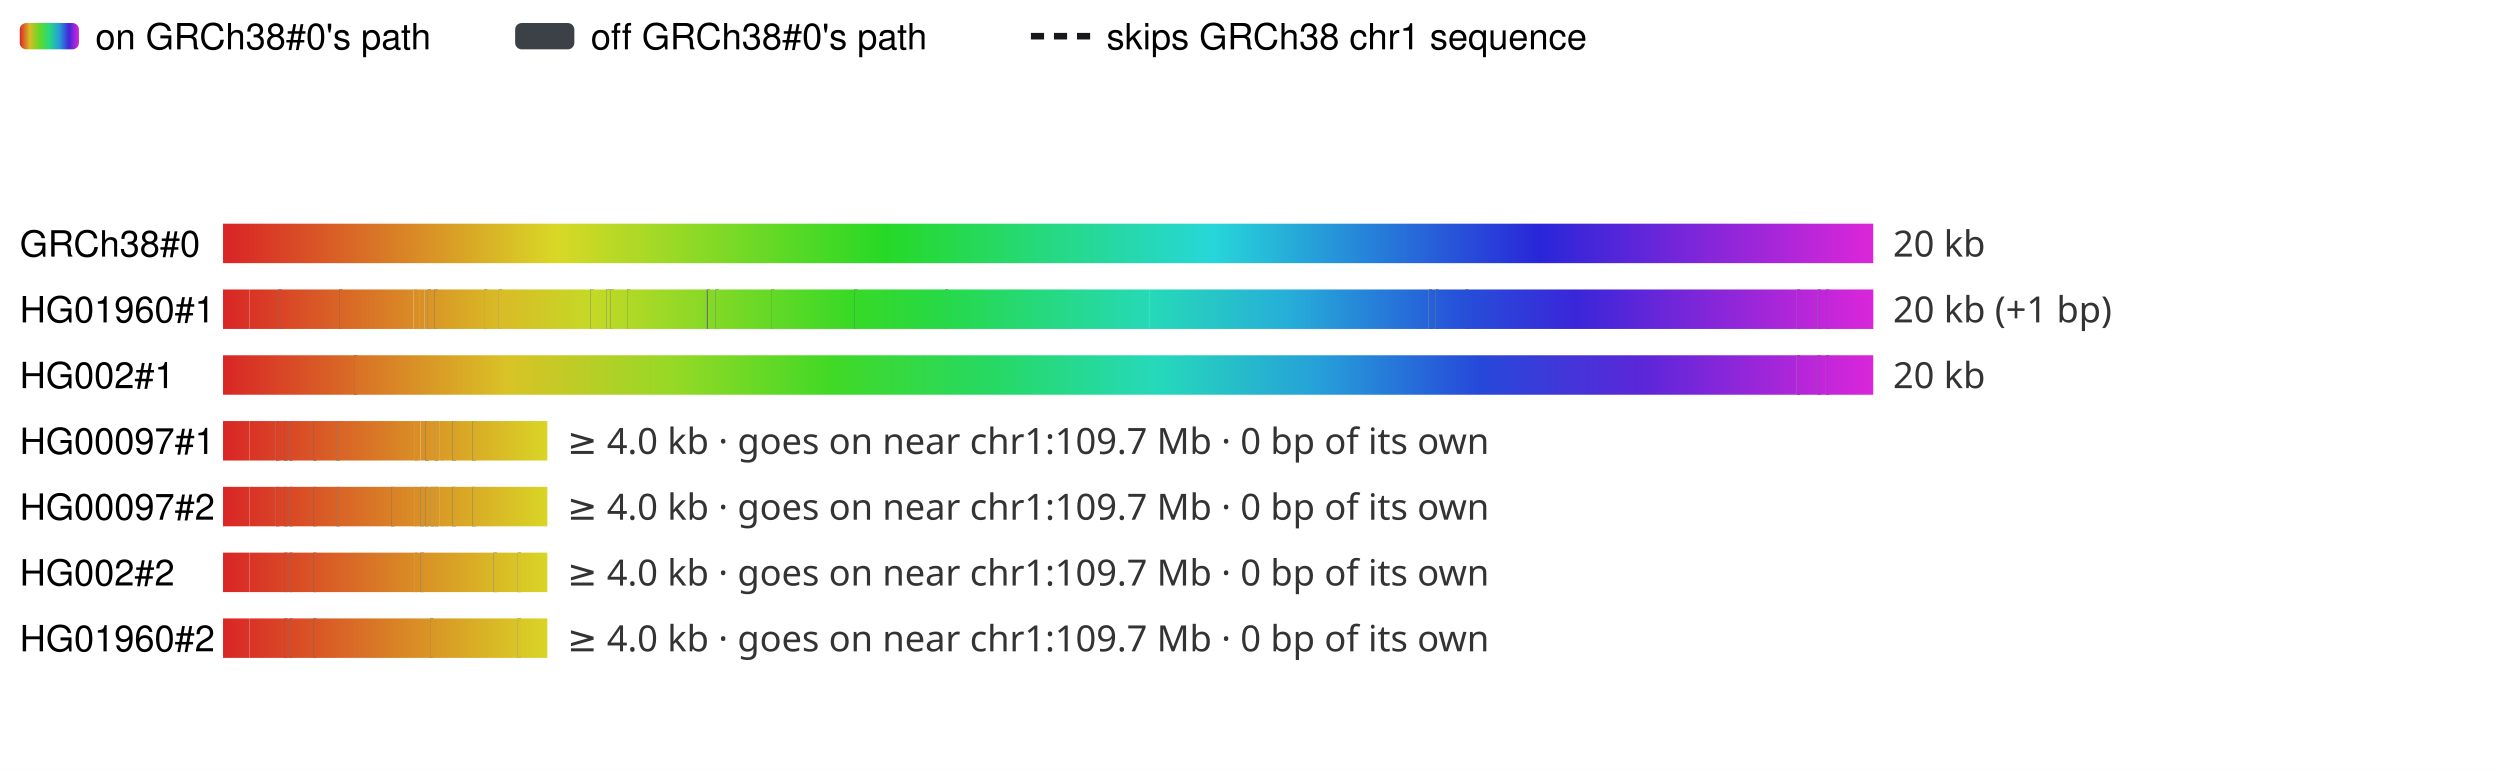
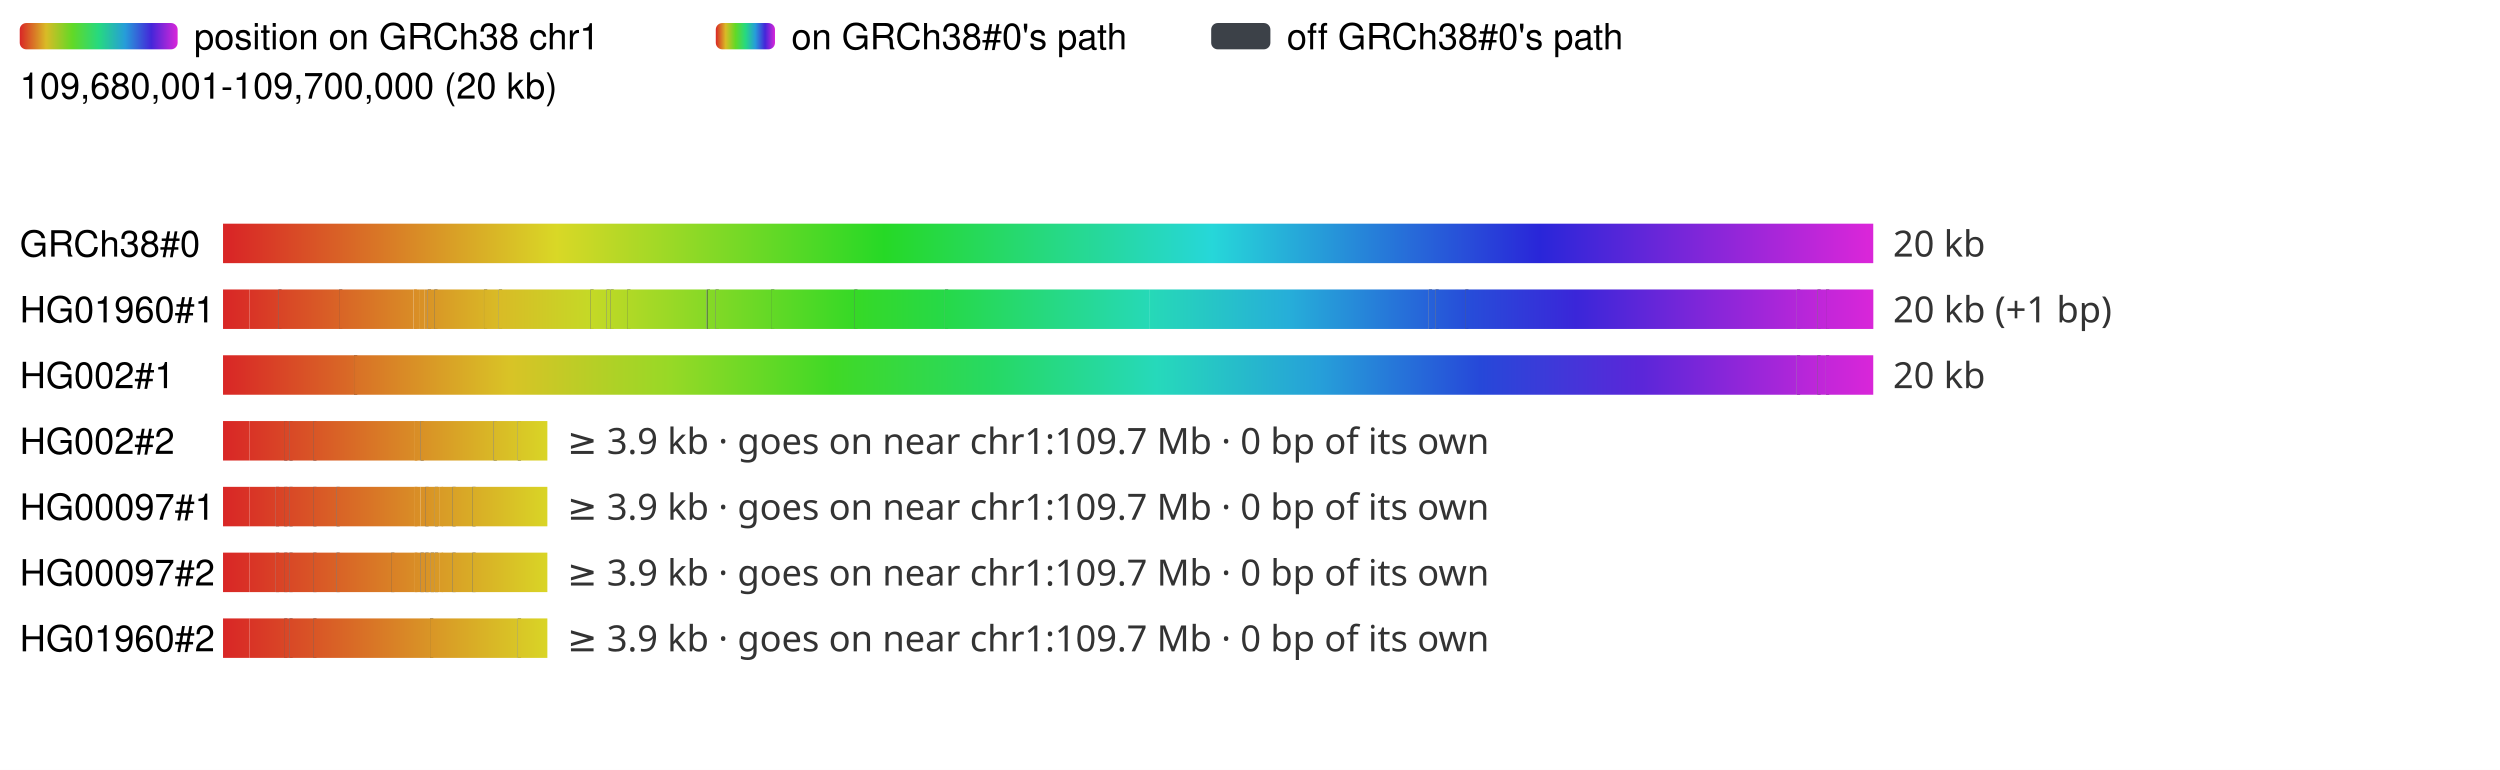
<svg xmlns="http://www.w3.org/2000/svg" width="760" height="234" viewBox="0 0 760 234">
  <rect width="760" height="234" fill="#fff" />
  <g transform="translate(6 2)" font-family="Helvetica, Arial, sans-serif" font-size="11">
+     <linearGradient id="key-ramp-0">
+       <stop offset="0" stop-color="#d92626" />
+       <stop offset="0.167" stop-color="#d9bb26" />
+       <stop offset="0.333" stop-color="#62d926" />
+       <stop offset="0.5" stop-color="#26d980" />
+       <stop offset="0.667" stop-color="#269dd9" />
+       <stop offset="0.833" stop-color="#4426d9" />
+       <stop offset="1" stop-color="#d926d9" />
+     </linearGradient>
+     <rect y="5" width="48" height="8" rx="2" fill="url(#key-ramp-0)" />
+     <text x="53" y="13">position on GRCh38 chr1</text>
+     <text y="28">109,680,001-109,700,000 (20 kb)</text>
+   </g>
+   <g transform="translate(217.6 2)" font-family="Helvetica, Arial, sans-serif" font-size="11">
    <linearGradient id="rows-key-0-ramp-0">
      <stop offset="0" stop-color="hsl(0, 70%, 50%)" />
      <stop offset="0.167" stop-color="hsl(50, 70%, 50%)" />
      <stop offset="0.333" stop-color="hsl(100, 70%, 50%)" />
      <stop offset="0.5" stop-color="hsl(150, 70%, 50%)" />
      <stop offset="0.667" stop-color="hsl(200, 70%, 50%)" />
      <stop offset="0.833" stop-color="hsl(250, 70%, 50%)" />
      <stop offset="1" stop-color="hsl(300, 70%, 50%)" />
    </linearGradient>
    <rect x="0" y="5" width="18" height="8" rx="2" fill="url(#rows-key-0-ramp-0)" />
    <text x="23" y="13">on GRCh38#0's path</text>
  </g>
-   <g transform="translate(156.6 2)" font-family="Helvetica, Arial, sans-serif" font-size="11">
+   <g transform="translate(368.2 2)" font-family="Helvetica, Arial, sans-serif" font-size="11">
    <rect x="0" y="5" width="18" height="8" rx="2" fill="rgb(60, 65, 72)" />
    <text x="23" y="13">off GRCh38#0's path</text>
-   </g>
-   <g transform="translate(313.4 2)" font-family="Helvetica, Arial, sans-serif" font-size="11">
-     <line y1="9" y2="9" x2="18" stroke="rgb(24,24,28)" stroke-width="2" stroke-dasharray="4 3" />
-     <text x="23" y="13">skips GRCh38 chr1 sequence</text>
  </g>
  <svg y="34" width="760" height="200">
    <rect x="0" y="0" width="760" height="200" fill="rgb(255,255,255)" />
    <g>
      <g data-testid="graph-walk-reference">
        <linearGradient id="walkrow-0-0">
          <stop offset="0" stop-color="hsl(0, 70%, 50%)" />
          <stop offset="0.1" stop-color="hsl(29.524, 70%, 50%)" />
          <stop offset="0.2" stop-color="hsl(59.709, 70%, 50%)" />
          <stop offset="0.3" stop-color="hsl(89.894, 70%, 50%)" />
          <stop offset="0.4" stop-color="hsl(120.078, 70%, 50%)" />
          <stop offset="0.5" stop-color="hsl(150.262, 70%, 50%)" />
          <stop offset="0.6" stop-color="hsl(180.447, 70%, 50%)" />
          <stop offset="0.7" stop-color="hsl(210.631, 70%, 50%)" />
          <stop offset="0.8" stop-color="hsl(240.816, 70%, 50%)" />
          <stop offset="0.9" stop-color="hsl(271.001, 70%, 50%)" />
          <stop offset="1" stop-color="hsl(300, 70%, 50%)" />
        </linearGradient>
        <rect x="67.8" y="34" width="501.667" height="12" fill="url(#walkrow-0-0)" />
-         <text x="575.467" y="44" font-family="sans-serif" font-size="11" fill="#333" paint-order="stroke" text-anchor="start">20 kb</text>
+         <text x="575.467" y="44" font-family="sans-serif" font-size="11" fill="#333">20 kb</text>
      </g>
      <g data-testid="graph-walk-row">
        <linearGradient id="walkrow-1-0">
          <stop offset="0" stop-color="hsl(0, 70%, 50%)" />
          <stop offset="1" stop-color="hsl(4.185, 70%, 50%)" />
        </linearGradient>
        <rect x="67.8" y="54" width="8.052" height="12" fill="url(#walkrow-1-0)" />
        <linearGradient id="walkrow-1-323">
          <stop offset="0" stop-color="hsl(4.305, 70%, 50%)" />
          <stop offset="1" stop-color="hsl(9.57, 70%, 50%)" />
        </linearGradient>
        <rect x="75.852" y="54" width="8.75" height="12" fill="url(#walkrow-1-323)" />
        <rect x="84.603" y="54" width="1" height="12" fill="rgb(60, 65, 72)" />
        <linearGradient id="walkrow-1-675">
          <stop offset="0" stop-color="hsl(9.585, 70%, 50%)" />
          <stop offset="1" stop-color="hsl(20.685, 70%, 50%)" />
        </linearGradient>
        <rect x="84.628" y="54" width="18.448" height="12" fill="url(#walkrow-1-675)" />
        <rect x="103.076" y="54" width="1" height="12" fill="rgb(60, 65, 72)" />
        <linearGradient id="walkrow-1-1416">
          <stop offset="0" stop-color="hsl(20.7, 70%, 50%)" />
          <stop offset="1" stop-color="hsl(34.305, 70%, 50%)" />
        </linearGradient>
        <rect x="103.101" y="54" width="22.612" height="12" fill="url(#walkrow-1-1416)" />
        <rect x="125.713" y="54" width="1" height="12" fill="hsl(34.373, 70%, 50%)" />
        <linearGradient id="walkrow-1-2330">
          <stop offset="0" stop-color="hsl(34.41, 70%, 50%)" />
          <stop offset="1" stop-color="hsl(35.475, 70%, 50%)" />
        </linearGradient>
        <rect x="125.887" y="54" width="1.77" height="12" fill="url(#walkrow-1-2330)" />
        <rect x="127.657" y="54" width="1.321" height="12" fill="hsl(35.888, 70%, 50%)" />
        <rect x="128.978" y="54" width="1.047" height="12" fill="hsl(36.6, 70%, 50%)" />
        <rect x="130.025" y="54" width="1" height="12" fill="rgb(60, 65, 72)" />
        <linearGradient id="walkrow-1-2498">
          <stop offset="0" stop-color="hsl(36.93, 70%, 50%)" />
          <stop offset="1" stop-color="hsl(38.1, 70%, 50%)" />
        </linearGradient>
        <rect x="130.075" y="54" width="1.945" height="12" fill="url(#walkrow-1-2498)" />
        <rect x="132.02" y="54" width="1" height="12" fill="rgb(60, 65, 72)" />
        <linearGradient id="walkrow-1-2577">
          <stop offset="0" stop-color="hsl(38.115, 70%, 50%)" />
          <stop offset="1" stop-color="hsl(47.19, 70%, 50%)" />
        </linearGradient>
        <rect x="132.045" y="54" width="15.083" height="12" fill="url(#walkrow-1-2577)" />
        <rect x="147.127" y="54" width="1" height="12" fill="rgb(60, 65, 72)" />
        <linearGradient id="walkrow-1-3183">
          <stop offset="0" stop-color="hsl(47.205, 70%, 50%)" />
          <stop offset="1" stop-color="hsl(49.905, 70%, 50%)" />
        </linearGradient>
        <rect x="147.152" y="54" width="4.487" height="12" fill="url(#walkrow-1-3183)" />
        <rect x="151.64" y="54" width="1" height="12" fill="rgb(60, 65, 72)" />
        <linearGradient id="walkrow-1-3364">
          <stop offset="0" stop-color="hsl(49.92, 70%, 50%)" />
          <stop offset="1" stop-color="hsl(66.645, 70%, 50%)" />
        </linearGradient>
        <rect x="151.665" y="54" width="27.797" height="12" fill="url(#walkrow-1-3364)" />
        <rect x="179.462" y="54" width="1" height="12" fill="rgb(60, 65, 72)" />
        <linearGradient id="walkrow-1-4480">
          <stop offset="0" stop-color="hsl(66.66, 70%, 50%)" />
          <stop offset="1" stop-color="hsl(69.615, 70%, 50%)" />
        </linearGradient>
        <rect x="179.487" y="54" width="4.911" height="12" fill="url(#walkrow-1-4480)" />
        <rect x="184.398" y="54" width="1" height="12" fill="rgb(60, 65, 72)" />
        <rect x="184.423" y="54" width="1.147" height="12" fill="hsl(69.975, 70%, 50%)" />
        <rect x="185.57" y="54" width="1" height="12" fill="rgb(60, 65, 72)" />
        <linearGradient id="walkrow-1-4725">
          <stop offset="0" stop-color="hsl(70.335, 70%, 50%)" />
          <stop offset="1" stop-color="hsl(73.38, 70%, 50%)" />
        </linearGradient>
        <rect x="185.594" y="54" width="5.061" height="12" fill="url(#walkrow-1-4725)" />
        <rect x="190.655" y="54" width="1" height="12" fill="rgb(60, 65, 72)" />
        <linearGradient id="walkrow-1-4929">
          <stop offset="0" stop-color="hsl(73.395, 70%, 50%)" />
          <stop offset="1" stop-color="hsl(87.93, 70%, 50%)" />
        </linearGradient>
        <rect x="190.68" y="54" width="24.157" height="12" fill="url(#walkrow-1-4929)" />
        <rect x="214.837" y="54" width="1" height="12" fill="rgb(60, 65, 72)" />
        <linearGradient id="walkrow-1-5908">
          <stop offset="0" stop-color="hsl(87.93, 70%, 50%)" />
          <stop offset="1" stop-color="hsl(89.385, 70%, 50%)" />
        </linearGradient>
        <rect x="215.087" y="54" width="2.418" height="12" fill="url(#walkrow-1-5908)" />
        <rect x="217.505" y="54" width="1" height="12" fill="rgb(60, 65, 72)" />
        <linearGradient id="walkrow-1-6006">
          <stop offset="0" stop-color="hsl(89.4, 70%, 50%)" />
          <stop offset="1" stop-color="hsl(99.555, 70%, 50%)" />
        </linearGradient>
        <rect x="217.53" y="54" width="16.878" height="12" fill="url(#walkrow-1-6006)" />
        <rect x="234.408" y="54" width="1" height="12" fill="rgb(60, 65, 72)" />
        <linearGradient id="walkrow-1-6684">
          <stop offset="0" stop-color="hsl(99.57, 70%, 50%)" />
          <stop offset="1" stop-color="hsl(114.765, 70%, 50%)" />
        </linearGradient>
        <rect x="234.432" y="54" width="25.254" height="12" fill="url(#walkrow-1-6684)" />
        <rect x="259.687" y="54" width="1" height="12" fill="rgb(60, 65, 72)" />
        <linearGradient id="walkrow-1-7698">
          <stop offset="0" stop-color="hsl(114.78, 70%, 50%)" />
          <stop offset="1" stop-color="hsl(131.355, 70%, 50%)" />
        </linearGradient>
        <rect x="259.712" y="54" width="27.548" height="12" fill="url(#walkrow-1-7698)" />
        <rect x="287.259" y="54" width="1" height="12" fill="rgb(60, 65, 72)" />
        <linearGradient id="walkrow-1-8804">
          <stop offset="0" stop-color="hsl(131.37, 70%, 50%)" />
          <stop offset="0.5" stop-color="hsl(150.038, 70%, 50%)" />
          <stop offset="1" stop-color="hsl(168.705, 70%, 50%)" />
        </linearGradient>
        <rect x="287.284" y="54" width="62.051" height="12" fill="url(#walkrow-1-8804)" />
        <linearGradient id="walkrow-1-11293">
          <stop offset="0" stop-color="hsl(168.72, 70%, 50%)" />
          <stop offset="0.5" stop-color="hsl(194.295, 70%, 50%)" />
          <stop offset="1" stop-color="hsl(219.87, 70%, 50%)" />
        </linearGradient>
        <rect x="349.335" y="54" width="85.011" height="12" fill="url(#walkrow-1-11293)" />
        <rect x="434.347" y="54" width="1" height="12" fill="rgb(60, 65, 72)" />
        <linearGradient id="walkrow-1-14704">
          <stop offset="0" stop-color="hsl(219.885, 70%, 50%)" />
          <stop offset="1" stop-color="hsl(221.085, 70%, 50%)" />
        </linearGradient>
        <rect x="434.371" y="54" width="1.994" height="12" fill="url(#walkrow-1-14704)" />
        <rect x="436.366" y="54" width="1" height="12" fill="rgb(60, 65, 72)" />
        <linearGradient id="walkrow-1-14785">
          <stop offset="0" stop-color="hsl(221.1, 70%, 50%)" />
          <stop offset="1" stop-color="hsl(226.53, 70%, 50%)" />
        </linearGradient>
        <rect x="436.391" y="54" width="9.025" height="12" fill="url(#walkrow-1-14785)" />
        <rect x="445.415" y="54" width="1" height="12" fill="rgb(60, 65, 72)" />
        <linearGradient id="walkrow-1-15148">
          <stop offset="0" stop-color="hsl(226.545, 70%, 50%)" />
          <stop offset="0.333" stop-color="hsl(246.765, 70%, 50%)" />
          <stop offset="0.667" stop-color="hsl(266.985, 70%, 50%)" />
          <stop offset="1" stop-color="hsl(287.205, 70%, 50%)" />
        </linearGradient>
        <rect x="445.44" y="54" width="100.817" height="12" fill="url(#walkrow-1-15148)" />
        <rect x="546.258" y="54" width="1" height="12" fill="rgb(60, 65, 72)" />
        <linearGradient id="walkrow-1-19193">
          <stop offset="0" stop-color="hsl(287.22, 70%, 50%)" />
          <stop offset="1" stop-color="hsl(290.955, 70%, 50%)" />
        </linearGradient>
        <rect x="546.282" y="54" width="6.208" height="12" fill="url(#walkrow-1-19193)" />
        <rect x="552.49" y="54" width="1" height="12" fill="rgb(60, 65, 72)" />
        <linearGradient id="walkrow-1-19443">
          <stop offset="0" stop-color="hsl(290.97, 70%, 50%)" />
          <stop offset="1" stop-color="hsl(292.53, 70%, 50%)" />
        </linearGradient>
        <rect x="552.515" y="54" width="2.593" height="12" fill="url(#walkrow-1-19443)" />
        <rect x="555.108" y="54" width="1" height="12" fill="rgb(60, 65, 72)" />
        <linearGradient id="walkrow-1-19548">
          <stop offset="0" stop-color="hsl(292.545, 70%, 50%)" />
          <stop offset="1" stop-color="hsl(300, 70%, 50%)" />
        </linearGradient>
        <rect x="555.133" y="54" width="14.36" height="12" fill="url(#walkrow-1-19548)" />
-         <text x="575.492" y="64" font-family="sans-serif" font-size="11" fill="#333" paint-order="stroke" text-anchor="start">20 kb (+1 bp)</text>
+         <text x="575.492" y="64" font-family="sans-serif" font-size="11" fill="#333">20 kb (+1 bp)</text>
      </g>
      <g data-testid="graph-walk-row">
        <linearGradient id="walkrow-2-0">
          <stop offset="0" stop-color="hsl(0, 70%, 50%)" />
          <stop offset="1" stop-color="hsl(23.295, 70%, 50%)" />
        </linearGradient>
        <rect x="67.8" y="74" width="39.813" height="12" fill="url(#walkrow-2-0)" />
        <rect x="107.613" y="74" width="1" height="12" fill="rgb(60, 65, 72)" />
        <linearGradient id="walkrow-2-1598">
          <stop offset="0" stop-color="hsl(23.31, 70%, 50%)" />
          <stop offset="0.111" stop-color="hsl(52.632, 70%, 50%)" />
          <stop offset="0.222" stop-color="hsl(81.953, 70%, 50%)" />
          <stop offset="0.333" stop-color="hsl(111.275, 70%, 50%)" />
          <stop offset="0.444" stop-color="hsl(140.597, 70%, 50%)" />
          <stop offset="0.556" stop-color="hsl(169.918, 70%, 50%)" />
          <stop offset="0.667" stop-color="hsl(199.24, 70%, 50%)" />
          <stop offset="0.778" stop-color="hsl(228.562, 70%, 50%)" />
          <stop offset="0.889" stop-color="hsl(257.883, 70%, 50%)" />
          <stop offset="1" stop-color="hsl(287.205, 70%, 50%)" />
        </linearGradient>
        <rect x="107.638" y="74" width="438.594" height="12" fill="url(#walkrow-2-1598)" />
        <rect x="546.233" y="74" width="1" height="12" fill="rgb(60, 65, 72)" />
        <linearGradient id="walkrow-2-19192">
          <stop offset="0" stop-color="hsl(287.22, 70%, 50%)" />
          <stop offset="1" stop-color="hsl(290.955, 70%, 50%)" />
        </linearGradient>
        <rect x="546.258" y="74" width="6.208" height="12" fill="url(#walkrow-2-19192)" />
        <rect x="552.465" y="74" width="1" height="12" fill="rgb(60, 65, 72)" />
        <linearGradient id="walkrow-2-19442">
          <stop offset="0" stop-color="hsl(290.97, 70%, 50%)" />
          <stop offset="1" stop-color="hsl(292.53, 70%, 50%)" />
        </linearGradient>
        <rect x="552.49" y="74" width="2.593" height="12" fill="url(#walkrow-2-19442)" />
        <rect x="555.083" y="74" width="1" height="12" fill="rgb(60, 65, 72)" />
        <linearGradient id="walkrow-2-19547">
          <stop offset="0" stop-color="hsl(292.545, 70%, 50%)" />
          <stop offset="1" stop-color="hsl(300, 70%, 50%)" />
        </linearGradient>
        <rect x="555.108" y="74" width="14.36" height="12" fill="url(#walkrow-2-19547)" />
-         <text x="575.467" y="84" font-family="sans-serif" font-size="11" fill="#333" paint-order="stroke" text-anchor="start">20 kb</text>
+         <text x="575.467" y="84" font-family="sans-serif" font-size="11" fill="#333">20 kb</text>
      </g>
      <g data-testid="graph-walk-row">
        <linearGradient id="walkrow-3-0">
          <stop offset="0" stop-color="hsl(0, 70%, 50%)" />
          <stop offset="1" stop-color="hsl(4.185, 70%, 50%)" />
        </linearGradient>
        <rect x="67.8" y="94" width="8.052" height="12" fill="url(#walkrow-3-0)" />
        <linearGradient id="walkrow-3-323">
          <stop offset="0" stop-color="hsl(4.2, 70%, 50%)" />
-           <stop offset="1" stop-color="hsl(9.015, 70%, 50%)" />
-         </linearGradient>
-         <rect x="75.852" y="94" width="8.003" height="12" fill="url(#walkrow-3-323)" />
-         <rect x="83.855" y="94" width="1" height="12" fill="rgb(60, 65, 72)" />
-         <linearGradient id="walkrow-3-645">
-           <stop offset="0" stop-color="hsl(9.03, 70%, 50%)" />
          <stop offset="1" stop-color="hsl(10.53, 70%, 50%)" />
        </linearGradient>
-         <rect x="83.88" y="94" width="2.493" height="12" fill="url(#walkrow-3-645)" />
+         <rect x="75.852" y="94" width="10.52" height="12" fill="url(#walkrow-3-323)" />
        <rect x="86.373" y="94" width="1" height="12" fill="rgb(60, 65, 72)" />
        <rect x="86.398" y="94" width="1.571" height="12" fill="hsl(11.018, 70%, 50%)" />
        <rect x="87.968" y="94" width="1" height="12" fill="rgb(60, 65, 72)" />
        <linearGradient id="walkrow-3-810">
          <stop offset="0" stop-color="hsl(11.505, 70%, 50%)" />
          <stop offset="1" stop-color="hsl(15.855, 70%, 50%)" />
        </linearGradient>
        <rect x="87.993" y="94" width="7.23" height="12" fill="url(#walkrow-3-810)" />
        <rect x="95.223" y="94" width="1" height="12" fill="rgb(60, 65, 72)" />
        <linearGradient id="walkrow-3-1101">
          <stop offset="0" stop-color="hsl(15.87, 70%, 50%)" />
-           <stop offset="1" stop-color="hsl(20.1, 70%, 50%)" />
-         </linearGradient>
-         <rect x="95.248" y="94" width="7.03" height="12" fill="url(#walkrow-3-1101)" />
-         <rect x="102.278" y="94" width="1" height="12" fill="rgb(60, 65, 72)" />
-         <linearGradient id="walkrow-3-1384">
-           <stop offset="0" stop-color="hsl(20.115, 70%, 50%)" />
          <stop offset="1" stop-color="hsl(34.305, 70%, 50%)" />
        </linearGradient>
-         <rect x="102.303" y="94" width="23.584" height="12" fill="url(#walkrow-3-1384)" />
+         <rect x="95.248" y="94" width="30.639" height="12" fill="url(#walkrow-3-1101)" />
        <rect x="125.887" y="94" width="1" height="12" fill="hsl(34.373, 70%, 50%)" />
        <linearGradient id="walkrow-3-2337">
          <stop offset="0" stop-color="hsl(34.41, 70%, 50%)" />
          <stop offset="1" stop-color="hsl(35.475, 70%, 50%)" />
        </linearGradient>
        <rect x="126.062" y="94" width="1.77" height="12" fill="url(#walkrow-3-2337)" />
-         <rect x="127.832" y="94" width="1.471" height="12" fill="hsl(35.933, 70%, 50%)" />
-         <rect x="129.302" y="94" width="1" height="12" fill="rgb(60, 65, 72)" />
-         <linearGradient id="walkrow-3-2468">
-           <stop offset="0" stop-color="hsl(36.375, 70%, 50%)" />
-           <stop offset="1" stop-color="hsl(38.1, 70%, 50%)" />
-         </linearGradient>
-         <rect x="129.327" y="94" width="2.867" height="12" fill="url(#walkrow-3-2468)" />
-         <rect x="132.194" y="94" width="1" height="12" fill="rgb(60, 65, 72)" />
-         <rect x="132.219" y="94" width="1.496" height="12" fill="hsl(38.565, 70%, 50%)" />
-         <rect x="133.715" y="94" width="1" height="12" fill="hsl(39.188, 70%, 50%)" />
-         <linearGradient id="walkrow-3-2665">
-           <stop offset="0" stop-color="hsl(39.33, 70%, 50%)" />
-           <stop offset="1" stop-color="hsl(41.31, 70%, 50%)" />
-         </linearGradient>
-         <rect x="134.239" y="94" width="3.291" height="12" fill="url(#walkrow-3-2665)" />
-         <rect x="137.529" y="94" width="1" height="12" fill="rgb(60, 65, 72)" />
-         <linearGradient id="walkrow-3-2798">
-           <stop offset="0" stop-color="hsl(41.325, 70%, 50%)" />
-           <stop offset="1" stop-color="hsl(44.955, 70%, 50%)" />
-         </linearGradient>
-         <rect x="137.554" y="94" width="6.033" height="12" fill="url(#walkrow-3-2798)" />
-         <rect x="143.587" y="94" width="1" height="12" fill="rgb(60, 65, 72)" />
-         <linearGradient id="walkrow-3-3041">
-           <stop offset="0" stop-color="hsl(44.97, 70%, 50%)" />
+         <rect x="127.832" y="94" width="1" height="12" fill="rgb(60, 65, 72)" />
+         <linearGradient id="walkrow-3-2409">
+           <stop offset="0" stop-color="hsl(35.49, 70%, 50%)" />
+           <stop offset="1" stop-color="hsl(48.84, 70%, 50%)" />
+         </linearGradient>
+         <rect x="127.856" y="94" width="22.188" height="12" fill="url(#walkrow-3-2409)" />
+         <rect x="150.044" y="94" width="1" height="12" fill="rgb(60, 65, 72)" />
+         <linearGradient id="walkrow-3-3300">
+           <stop offset="0" stop-color="hsl(48.855, 70%, 50%)" />
+           <stop offset="1" stop-color="hsl(53.265, 70%, 50%)" />
+         </linearGradient>
+         <rect x="150.069" y="94" width="7.329" height="12" fill="url(#walkrow-3-3300)" />
+         <rect x="157.399" y="94" width="1" height="12" fill="rgb(60, 65, 72)" />
+         <linearGradient id="walkrow-3-3595">
+           <stop offset="0" stop-color="hsl(53.28, 70%, 50%)" />
          <stop offset="1" stop-color="hsl(58.68, 70%, 50%)" />
        </linearGradient>
-         <rect x="143.612" y="94" width="22.786" height="12" fill="url(#walkrow-3-3041)" />
-         <text x="172.398" y="104" font-family="sans-serif" font-size="11" fill="#333" paint-order="stroke" text-anchor="start">≥ 4.0 kb · goes on near chr1:109.7 Mb · 0 bp of its own</text>
+         <rect x="157.424" y="94" width="8.975" height="12" fill="url(#walkrow-3-3595)" />
+         <text x="172.398" y="104" font-family="sans-serif" font-size="11" fill="#333">≥ 3.9 kb · goes on near chr1:109.7 Mb · 0 bp of its own</text>
      </g>
      <g data-testid="graph-walk-row">
        <linearGradient id="walkrow-4-0">
          <stop offset="0" stop-color="hsl(0, 70%, 50%)" />
          <stop offset="1" stop-color="hsl(4.185, 70%, 50%)" />
        </linearGradient>
        <rect x="67.8" y="114" width="8.052" height="12" fill="url(#walkrow-4-0)" />
        <linearGradient id="walkrow-4-323">
          <stop offset="0" stop-color="hsl(4.2, 70%, 50%)" />
          <stop offset="1" stop-color="hsl(9.015, 70%, 50%)" />
        </linearGradient>
        <rect x="75.852" y="114" width="8.003" height="12" fill="url(#walkrow-4-323)" />
        <rect x="83.855" y="114" width="1" height="12" fill="rgb(60, 65, 72)" />
        <linearGradient id="walkrow-4-645">
          <stop offset="0" stop-color="hsl(9.03, 70%, 50%)" />
          <stop offset="1" stop-color="hsl(10.53, 70%, 50%)" />
        </linearGradient>
        <rect x="83.88" y="114" width="2.493" height="12" fill="url(#walkrow-4-645)" />
        <rect x="86.373" y="114" width="1" height="12" fill="rgb(60, 65, 72)" />
        <rect x="86.398" y="114" width="1.571" height="12" fill="hsl(11.018, 70%, 50%)" />
        <rect x="87.968" y="114" width="1" height="12" fill="rgb(60, 65, 72)" />
        <linearGradient id="walkrow-4-810">
          <stop offset="0" stop-color="hsl(11.505, 70%, 50%)" />
          <stop offset="1" stop-color="hsl(15.855, 70%, 50%)" />
        </linearGradient>
        <rect x="87.993" y="114" width="7.23" height="12" fill="url(#walkrow-4-810)" />
        <rect x="95.223" y="114" width="1" height="12" fill="rgb(60, 65, 72)" />
        <linearGradient id="walkrow-4-1101">
          <stop offset="0" stop-color="hsl(15.87, 70%, 50%)" />
          <stop offset="1" stop-color="hsl(20.1, 70%, 50%)" />
        </linearGradient>
        <rect x="95.248" y="114" width="7.03" height="12" fill="url(#walkrow-4-1101)" />
        <rect x="102.278" y="114" width="1" height="12" fill="rgb(60, 65, 72)" />
        <linearGradient id="walkrow-4-1384">
          <stop offset="0" stop-color="hsl(20.115, 70%, 50%)" />
-           <stop offset="1" stop-color="hsl(30.105, 70%, 50%)" />
-         </linearGradient>
-         <rect x="102.303" y="114" width="16.603" height="12" fill="url(#walkrow-4-1384)" />
-         <rect x="118.907" y="114" width="1" height="12" fill="rgb(60, 65, 72)" />
-         <linearGradient id="walkrow-4-2051">
-           <stop offset="0" stop-color="hsl(30.12, 70%, 50%)" />
          <stop offset="1" stop-color="hsl(34.305, 70%, 50%)" />
        </linearGradient>
-         <rect x="118.932" y="114" width="6.955" height="12" fill="url(#walkrow-4-2051)" />
+         <rect x="102.303" y="114" width="23.584" height="12" fill="url(#walkrow-4-1384)" />
        <rect x="125.887" y="114" width="1" height="12" fill="hsl(34.373, 70%, 50%)" />
        <linearGradient id="walkrow-4-2337">
          <stop offset="0" stop-color="hsl(34.41, 70%, 50%)" />
          <stop offset="1" stop-color="hsl(35.475, 70%, 50%)" />
        </linearGradient>
        <rect x="126.062" y="114" width="1.77" height="12" fill="url(#walkrow-4-2337)" />
-         <rect x="127.832" y="114" width="1" height="12" fill="rgb(60, 65, 72)" />
-         <rect x="127.856" y="114" width="1.446" height="12" fill="hsl(35.925, 70%, 50%)" />
+         <rect x="127.832" y="114" width="1.471" height="12" fill="hsl(35.933, 70%, 50%)" />
        <rect x="129.302" y="114" width="1" height="12" fill="rgb(60, 65, 72)" />
-         <rect x="129.327" y="114" width="1.62" height="12" fill="hsl(36.862, 70%, 50%)" />
-         <rect x="130.948" y="114" width="1" height="12" fill="rgb(60, 65, 72)" />
-         <rect x="130.973" y="114" width="1.222" height="12" fill="hsl(37.733, 70%, 50%)" />
+         <linearGradient id="walkrow-4-2468">
+           <stop offset="0" stop-color="hsl(36.375, 70%, 50%)" />
+           <stop offset="1" stop-color="hsl(38.1, 70%, 50%)" />
+         </linearGradient>
+         <rect x="129.327" y="114" width="2.867" height="12" fill="url(#walkrow-4-2468)" />
        <rect x="132.194" y="114" width="1" height="12" fill="rgb(60, 65, 72)" />
        <rect x="132.219" y="114" width="1.496" height="12" fill="hsl(38.565, 70%, 50%)" />
        <rect x="133.715" y="114" width="1" height="12" fill="hsl(39.188, 70%, 50%)" />
        <linearGradient id="walkrow-4-2665">
          <stop offset="0" stop-color="hsl(39.33, 70%, 50%)" />
          <stop offset="1" stop-color="hsl(41.31, 70%, 50%)" />
        </linearGradient>
        <rect x="134.239" y="114" width="3.291" height="12" fill="url(#walkrow-4-2665)" />
        <rect x="137.529" y="114" width="1" height="12" fill="rgb(60, 65, 72)" />
        <linearGradient id="walkrow-4-2798">
          <stop offset="0" stop-color="hsl(41.325, 70%, 50%)" />
          <stop offset="1" stop-color="hsl(44.955, 70%, 50%)" />
        </linearGradient>
        <rect x="137.554" y="114" width="6.033" height="12" fill="url(#walkrow-4-2798)" />
        <rect x="143.587" y="114" width="1" height="12" fill="rgb(60, 65, 72)" />
        <linearGradient id="walkrow-4-3041">
          <stop offset="0" stop-color="hsl(44.97, 70%, 50%)" />
          <stop offset="1" stop-color="hsl(58.68, 70%, 50%)" />
        </linearGradient>
        <rect x="143.612" y="114" width="22.786" height="12" fill="url(#walkrow-4-3041)" />
-         <text x="172.398" y="124" font-family="sans-serif" font-size="11" fill="#333" paint-order="stroke" text-anchor="start">≥ 4.0 kb · goes on near chr1:109.7 Mb · 0 bp of its own</text>
+         <text x="172.398" y="124" font-family="sans-serif" font-size="11" fill="#333">≥ 3.9 kb · goes on near chr1:109.7 Mb · 0 bp of its own</text>
      </g>
      <g data-testid="graph-walk-row">
        <linearGradient id="walkrow-5-0">
          <stop offset="0" stop-color="hsl(0, 70%, 50%)" />
          <stop offset="1" stop-color="hsl(4.185, 70%, 50%)" />
        </linearGradient>
        <rect x="67.8" y="134" width="8.052" height="12" fill="url(#walkrow-5-0)" />
        <linearGradient id="walkrow-5-323">
          <stop offset="0" stop-color="hsl(4.2, 70%, 50%)" />
+           <stop offset="1" stop-color="hsl(9.015, 70%, 50%)" />
+         </linearGradient>
+         <rect x="75.852" y="134" width="8.003" height="12" fill="url(#walkrow-5-323)" />
+         <rect x="83.855" y="134" width="1" height="12" fill="rgb(60, 65, 72)" />
+         <linearGradient id="walkrow-5-645">
+           <stop offset="0" stop-color="hsl(9.03, 70%, 50%)" />
          <stop offset="1" stop-color="hsl(10.53, 70%, 50%)" />
        </linearGradient>
-         <rect x="75.852" y="134" width="10.52" height="12" fill="url(#walkrow-5-323)" />
+         <rect x="83.88" y="134" width="2.493" height="12" fill="url(#walkrow-5-645)" />
        <rect x="86.373" y="134" width="1" height="12" fill="rgb(60, 65, 72)" />
        <rect x="86.398" y="134" width="1.571" height="12" fill="hsl(11.018, 70%, 50%)" />
        <rect x="87.968" y="134" width="1" height="12" fill="rgb(60, 65, 72)" />
        <linearGradient id="walkrow-5-810">
          <stop offset="0" stop-color="hsl(11.505, 70%, 50%)" />
          <stop offset="1" stop-color="hsl(15.855, 70%, 50%)" />
        </linearGradient>
        <rect x="87.993" y="134" width="7.23" height="12" fill="url(#walkrow-5-810)" />
        <rect x="95.223" y="134" width="1" height="12" fill="rgb(60, 65, 72)" />
        <linearGradient id="walkrow-5-1101">
          <stop offset="0" stop-color="hsl(15.87, 70%, 50%)" />
+           <stop offset="1" stop-color="hsl(20.1, 70%, 50%)" />
+         </linearGradient>
+         <rect x="95.248" y="134" width="7.03" height="12" fill="url(#walkrow-5-1101)" />
+         <rect x="102.278" y="134" width="1" height="12" fill="rgb(60, 65, 72)" />
+         <linearGradient id="walkrow-5-1384">
+           <stop offset="0" stop-color="hsl(20.115, 70%, 50%)" />
+           <stop offset="1" stop-color="hsl(30.105, 70%, 50%)" />
+         </linearGradient>
+         <rect x="102.303" y="134" width="16.603" height="12" fill="url(#walkrow-5-1384)" />
+         <rect x="118.907" y="134" width="1" height="12" fill="rgb(60, 65, 72)" />
+         <linearGradient id="walkrow-5-2051">
+           <stop offset="0" stop-color="hsl(30.12, 70%, 50%)" />
          <stop offset="1" stop-color="hsl(34.305, 70%, 50%)" />
        </linearGradient>
-         <rect x="95.248" y="134" width="30.639" height="12" fill="url(#walkrow-5-1101)" />
+         <rect x="118.932" y="134" width="6.955" height="12" fill="url(#walkrow-5-2051)" />
        <rect x="125.887" y="134" width="1" height="12" fill="hsl(34.373, 70%, 50%)" />
        <linearGradient id="walkrow-5-2337">
          <stop offset="0" stop-color="hsl(34.41, 70%, 50%)" />
          <stop offset="1" stop-color="hsl(35.475, 70%, 50%)" />
        </linearGradient>
        <rect x="126.062" y="134" width="1.77" height="12" fill="url(#walkrow-5-2337)" />
        <rect x="127.832" y="134" width="1" height="12" fill="rgb(60, 65, 72)" />
-         <linearGradient id="walkrow-5-2409">
-           <stop offset="0" stop-color="hsl(35.49, 70%, 50%)" />
-           <stop offset="1" stop-color="hsl(48.84, 70%, 50%)" />
-         </linearGradient>
-         <rect x="127.856" y="134" width="22.188" height="12" fill="url(#walkrow-5-2409)" />
-         <rect x="150.044" y="134" width="1" height="12" fill="rgb(60, 65, 72)" />
-         <linearGradient id="walkrow-5-3300">
-           <stop offset="0" stop-color="hsl(48.855, 70%, 50%)" />
-           <stop offset="1" stop-color="hsl(53.265, 70%, 50%)" />
-         </linearGradient>
-         <rect x="150.069" y="134" width="7.329" height="12" fill="url(#walkrow-5-3300)" />
-         <rect x="157.399" y="134" width="1" height="12" fill="rgb(60, 65, 72)" />
-         <linearGradient id="walkrow-5-3595">
-           <stop offset="0" stop-color="hsl(53.28, 70%, 50%)" />
+         <rect x="127.856" y="134" width="1.446" height="12" fill="hsl(35.925, 70%, 50%)" />
+         <rect x="129.302" y="134" width="1" height="12" fill="rgb(60, 65, 72)" />
+         <rect x="129.327" y="134" width="1.62" height="12" fill="hsl(36.862, 70%, 50%)" />
+         <rect x="130.948" y="134" width="1" height="12" fill="rgb(60, 65, 72)" />
+         <rect x="130.973" y="134" width="1.222" height="12" fill="hsl(37.733, 70%, 50%)" />
+         <rect x="132.194" y="134" width="1" height="12" fill="rgb(60, 65, 72)" />
+         <rect x="132.219" y="134" width="1.496" height="12" fill="hsl(38.565, 70%, 50%)" />
+         <rect x="133.715" y="134" width="1" height="12" fill="hsl(39.188, 70%, 50%)" />
+         <linearGradient id="walkrow-5-2665">
+           <stop offset="0" stop-color="hsl(39.33, 70%, 50%)" />
+           <stop offset="1" stop-color="hsl(41.31, 70%, 50%)" />
+         </linearGradient>
+         <rect x="134.239" y="134" width="3.291" height="12" fill="url(#walkrow-5-2665)" />
+         <rect x="137.529" y="134" width="1" height="12" fill="rgb(60, 65, 72)" />
+         <linearGradient id="walkrow-5-2798">
+           <stop offset="0" stop-color="hsl(41.325, 70%, 50%)" />
+           <stop offset="1" stop-color="hsl(44.955, 70%, 50%)" />
+         </linearGradient>
+         <rect x="137.554" y="134" width="6.033" height="12" fill="url(#walkrow-5-2798)" />
+         <rect x="143.587" y="134" width="1" height="12" fill="rgb(60, 65, 72)" />
+         <linearGradient id="walkrow-5-3041">
+           <stop offset="0" stop-color="hsl(44.97, 70%, 50%)" />
          <stop offset="1" stop-color="hsl(58.68, 70%, 50%)" />
        </linearGradient>
-         <rect x="157.424" y="134" width="8.975" height="12" fill="url(#walkrow-5-3595)" />
-         <text x="172.398" y="144" font-family="sans-serif" font-size="11" fill="#333" paint-order="stroke" text-anchor="start">≥ 4.0 kb · goes on near chr1:109.7 Mb · 0 bp of its own</text>
+         <rect x="143.612" y="134" width="22.786" height="12" fill="url(#walkrow-5-3041)" />
+         <text x="172.398" y="144" font-family="sans-serif" font-size="11" fill="#333">≥ 3.9 kb · goes on near chr1:109.7 Mb · 0 bp of its own</text>
      </g>
      <g data-testid="graph-walk-row">
        <linearGradient id="walkrow-6-0">
          <stop offset="0" stop-color="hsl(0, 70%, 50%)" />
          <stop offset="1" stop-color="hsl(4.185, 70%, 50%)" />
        </linearGradient>
        <rect x="67.8" y="154" width="8.052" height="12" fill="url(#walkrow-6-0)" />
        <linearGradient id="walkrow-6-323">
          <stop offset="0" stop-color="hsl(4.2, 70%, 50%)" />
          <stop offset="1" stop-color="hsl(10.53, 70%, 50%)" />
        </linearGradient>
        <rect x="75.852" y="154" width="10.52" height="12" fill="url(#walkrow-6-323)" />
        <rect x="86.373" y="154" width="1" height="12" fill="rgb(60, 65, 72)" />
        <rect x="86.398" y="154" width="1.571" height="12" fill="hsl(11.018, 70%, 50%)" />
        <rect x="87.968" y="154" width="1" height="12" fill="rgb(60, 65, 72)" />
        <linearGradient id="walkrow-6-810">
          <stop offset="0" stop-color="hsl(11.505, 70%, 50%)" />
          <stop offset="1" stop-color="hsl(15.855, 70%, 50%)" />
        </linearGradient>
        <rect x="87.993" y="154" width="7.23" height="12" fill="url(#walkrow-6-810)" />
        <rect x="95.223" y="154" width="1" height="12" fill="rgb(60, 65, 72)" />
        <linearGradient id="walkrow-6-1101">
          <stop offset="0" stop-color="hsl(15.87, 70%, 50%)" />
          <stop offset="1" stop-color="hsl(37.215, 70%, 50%)" />
        </linearGradient>
        <rect x="95.248" y="154" width="35.475" height="12" fill="url(#walkrow-6-1101)" />
        <rect x="130.723" y="154" width="1" height="12" fill="rgb(60, 65, 72)" />
        <linearGradient id="walkrow-6-2525">
          <stop offset="0" stop-color="hsl(37.23, 70%, 50%)" />
          <stop offset="1" stop-color="hsl(53.265, 70%, 50%)" />
        </linearGradient>
        <rect x="130.748" y="154" width="26.65" height="12" fill="url(#walkrow-6-2525)" />
        <rect x="157.399" y="154" width="1" height="12" fill="rgb(60, 65, 72)" />
        <linearGradient id="walkrow-6-3595">
          <stop offset="0" stop-color="hsl(53.28, 70%, 50%)" />
          <stop offset="1" stop-color="hsl(58.68, 70%, 50%)" />
        </linearGradient>
        <rect x="157.424" y="154" width="8.975" height="12" fill="url(#walkrow-6-3595)" />
-         <text x="172.398" y="164" font-family="sans-serif" font-size="11" fill="#333" paint-order="stroke" text-anchor="start">≥ 4.0 kb · goes on near chr1:109.7 Mb · 0 bp of its own</text>
+         <text x="172.398" y="164" font-family="sans-serif" font-size="11" fill="#333">≥ 3.9 kb · goes on near chr1:109.7 Mb · 0 bp of its own</text>
      </g>
    </g>
    <rect x="4" y="33" width="53.6" height="14" fill="#fff" fill-opacity="0.85" />
    <text x="6" y="44" font-family="Helvetica, Arial, sans-serif" font-size="11" stroke="#fff" stroke-width="3" paint-order="stroke">GRCh38#0</text>
    <rect x="4" y="53" width="59.8" height="14" fill="#fff" fill-opacity="0.85" />
    <text x="6" y="64" font-family="Helvetica, Arial, sans-serif" font-size="11" stroke="#fff" stroke-width="3" paint-order="stroke">HG01960#1</text>
    <rect x="4" y="73" width="47.4" height="14" fill="#fff" fill-opacity="0.85" />
    <text x="6" y="84" font-family="Helvetica, Arial, sans-serif" font-size="11" stroke="#fff" stroke-width="3" paint-order="stroke">HG002#1</text>
-     <rect x="4" y="93" width="59.8" height="14" fill="#fff" fill-opacity="0.85" />
-     <text x="6" y="104" font-family="Helvetica, Arial, sans-serif" font-size="11" stroke="#fff" stroke-width="3" paint-order="stroke">HG00097#1</text>
+     <rect x="4" y="93" width="47.4" height="14" fill="#fff" fill-opacity="0.85" />
+     <text x="6" y="104" font-family="Helvetica, Arial, sans-serif" font-size="11" stroke="#fff" stroke-width="3" paint-order="stroke">HG002#2</text>
    <rect x="4" y="113" width="59.8" height="14" fill="#fff" fill-opacity="0.85" />
-     <text x="6" y="124" font-family="Helvetica, Arial, sans-serif" font-size="11" stroke="#fff" stroke-width="3" paint-order="stroke">HG00097#2</text>
-     <rect x="4" y="133" width="47.4" height="14" fill="#fff" fill-opacity="0.85" />
-     <text x="6" y="144" font-family="Helvetica, Arial, sans-serif" font-size="11" stroke="#fff" stroke-width="3" paint-order="stroke">HG002#2</text>
+     <text x="6" y="124" font-family="Helvetica, Arial, sans-serif" font-size="11" stroke="#fff" stroke-width="3" paint-order="stroke">HG00097#1</text>
+     <rect x="4" y="133" width="59.8" height="14" fill="#fff" fill-opacity="0.85" />
+     <text x="6" y="144" font-family="Helvetica, Arial, sans-serif" font-size="11" stroke="#fff" stroke-width="3" paint-order="stroke">HG00097#2</text>
    <rect x="4" y="153" width="59.8" height="14" fill="#fff" fill-opacity="0.85" />
    <text x="6" y="164" font-family="Helvetica, Arial, sans-serif" font-size="11" stroke="#fff" stroke-width="3" paint-order="stroke">HG01960#2</text>
  </svg>
</svg>
